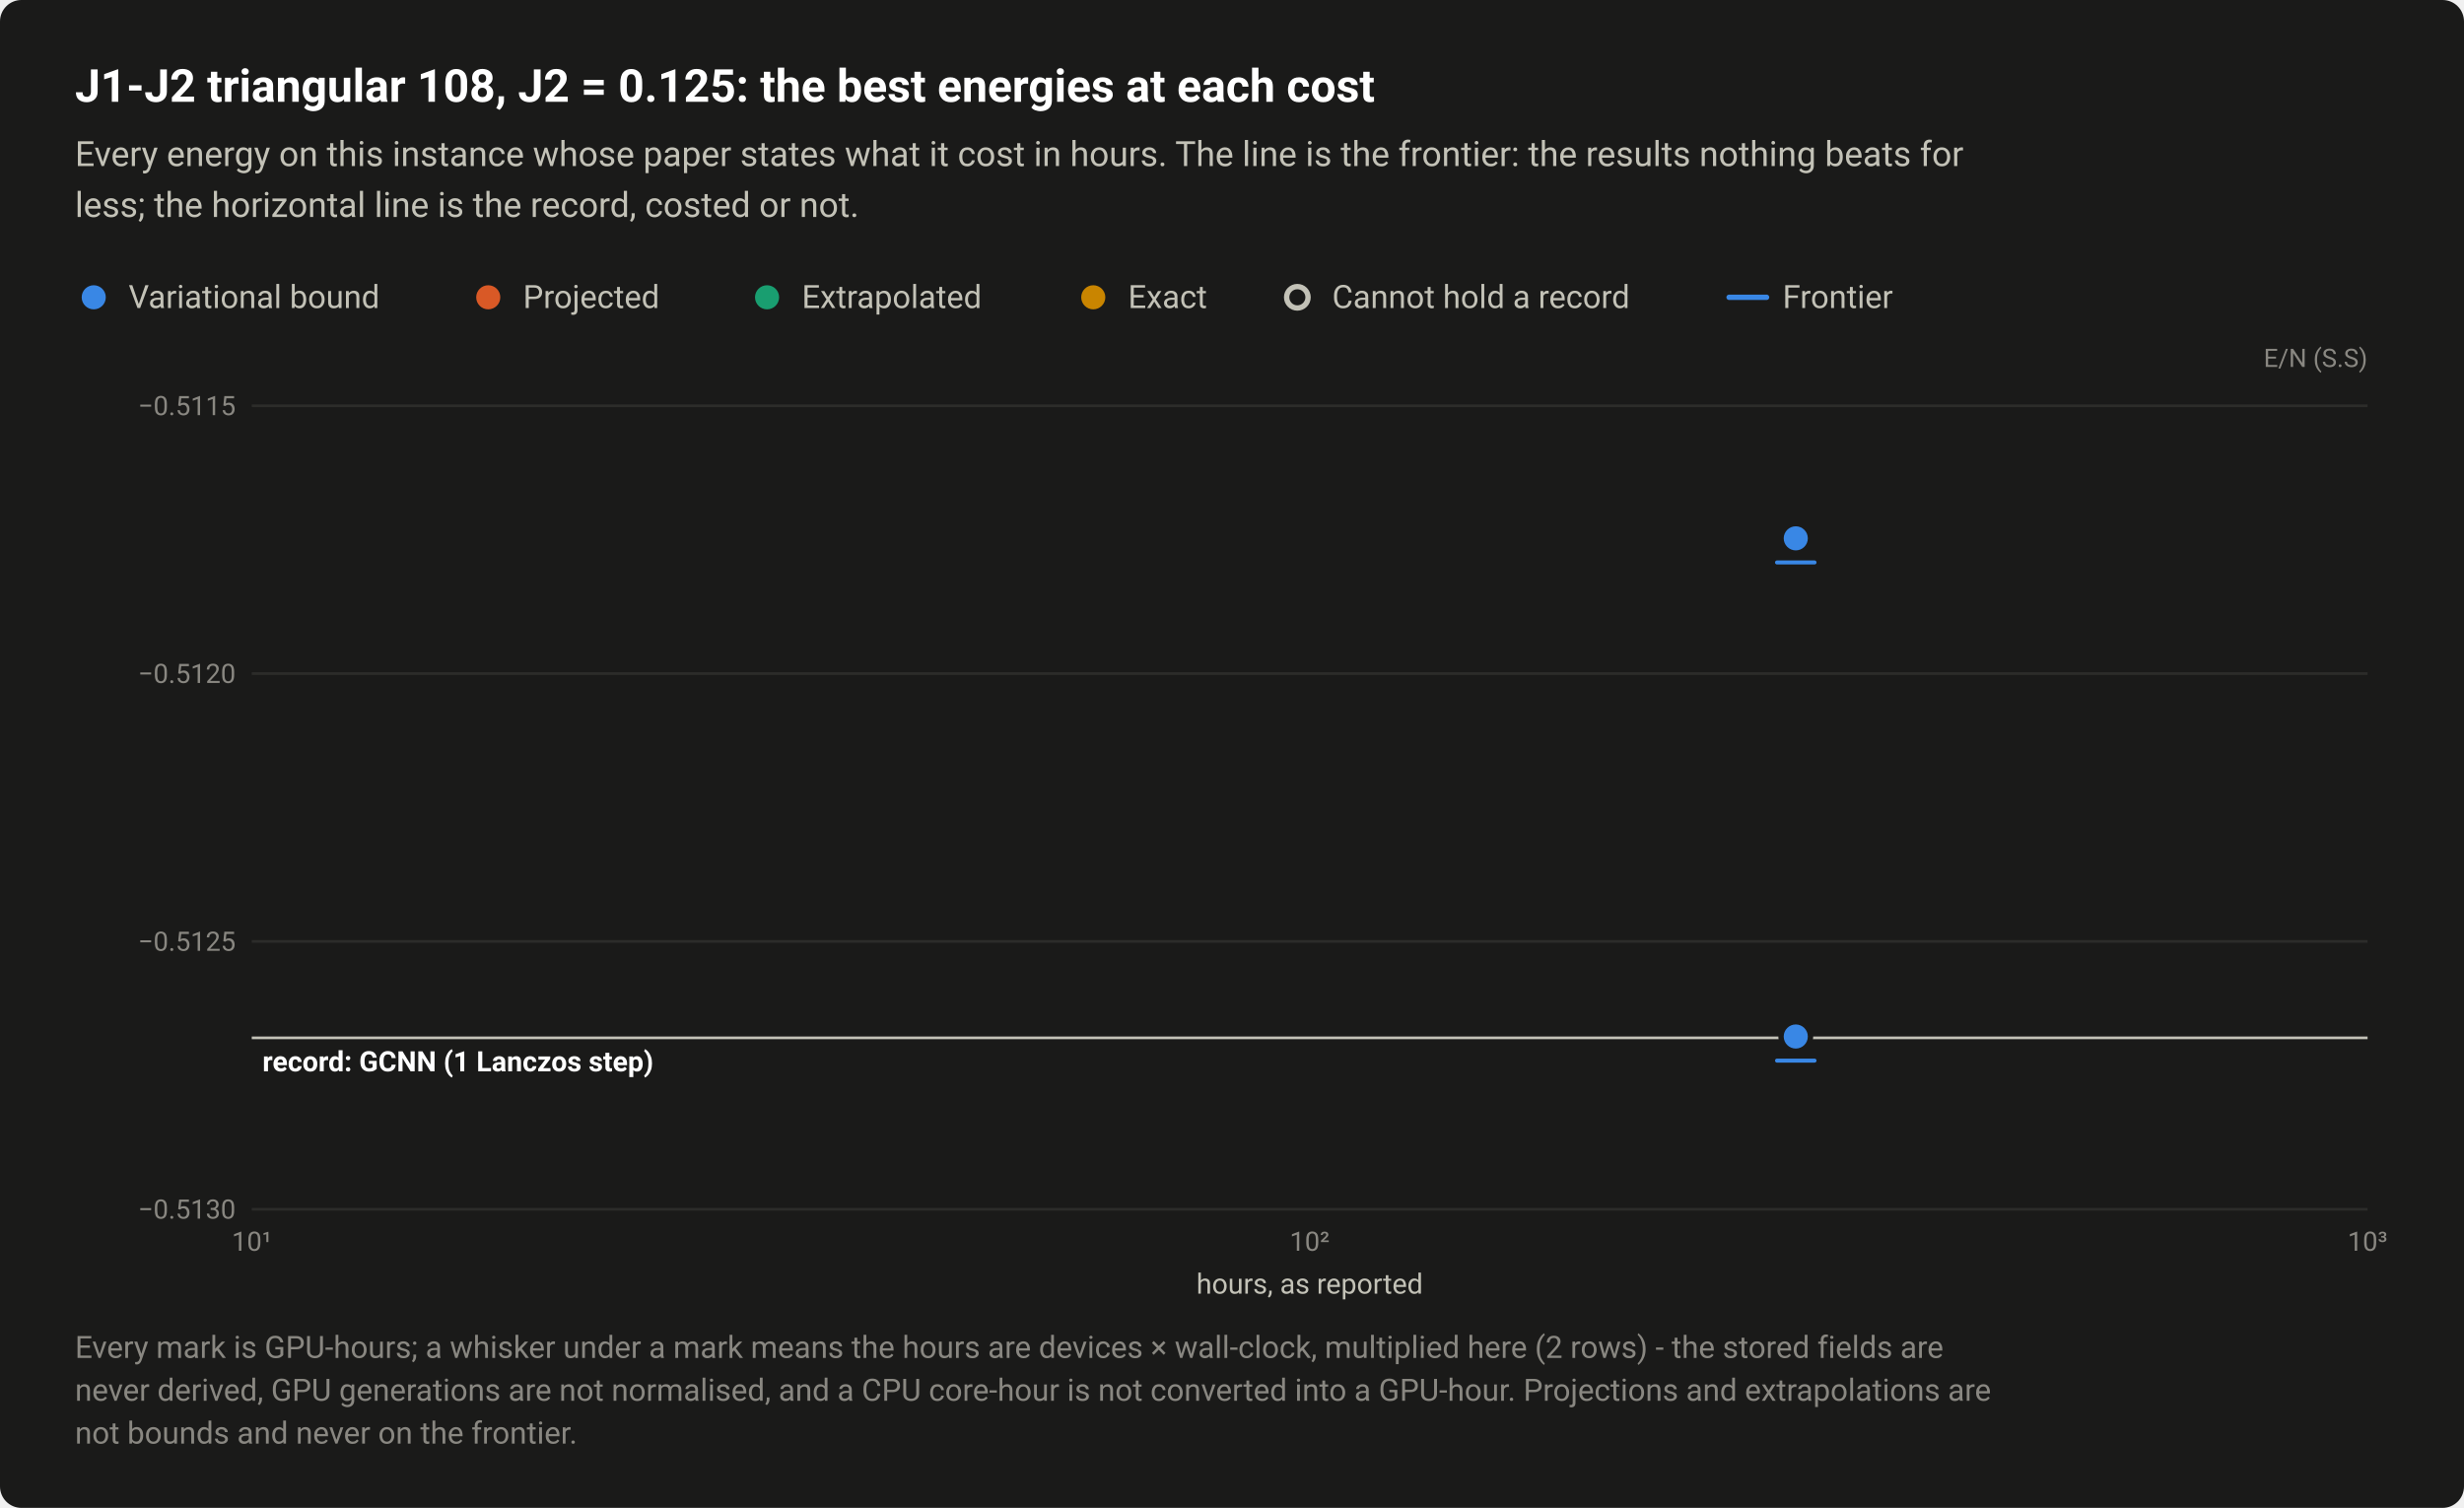
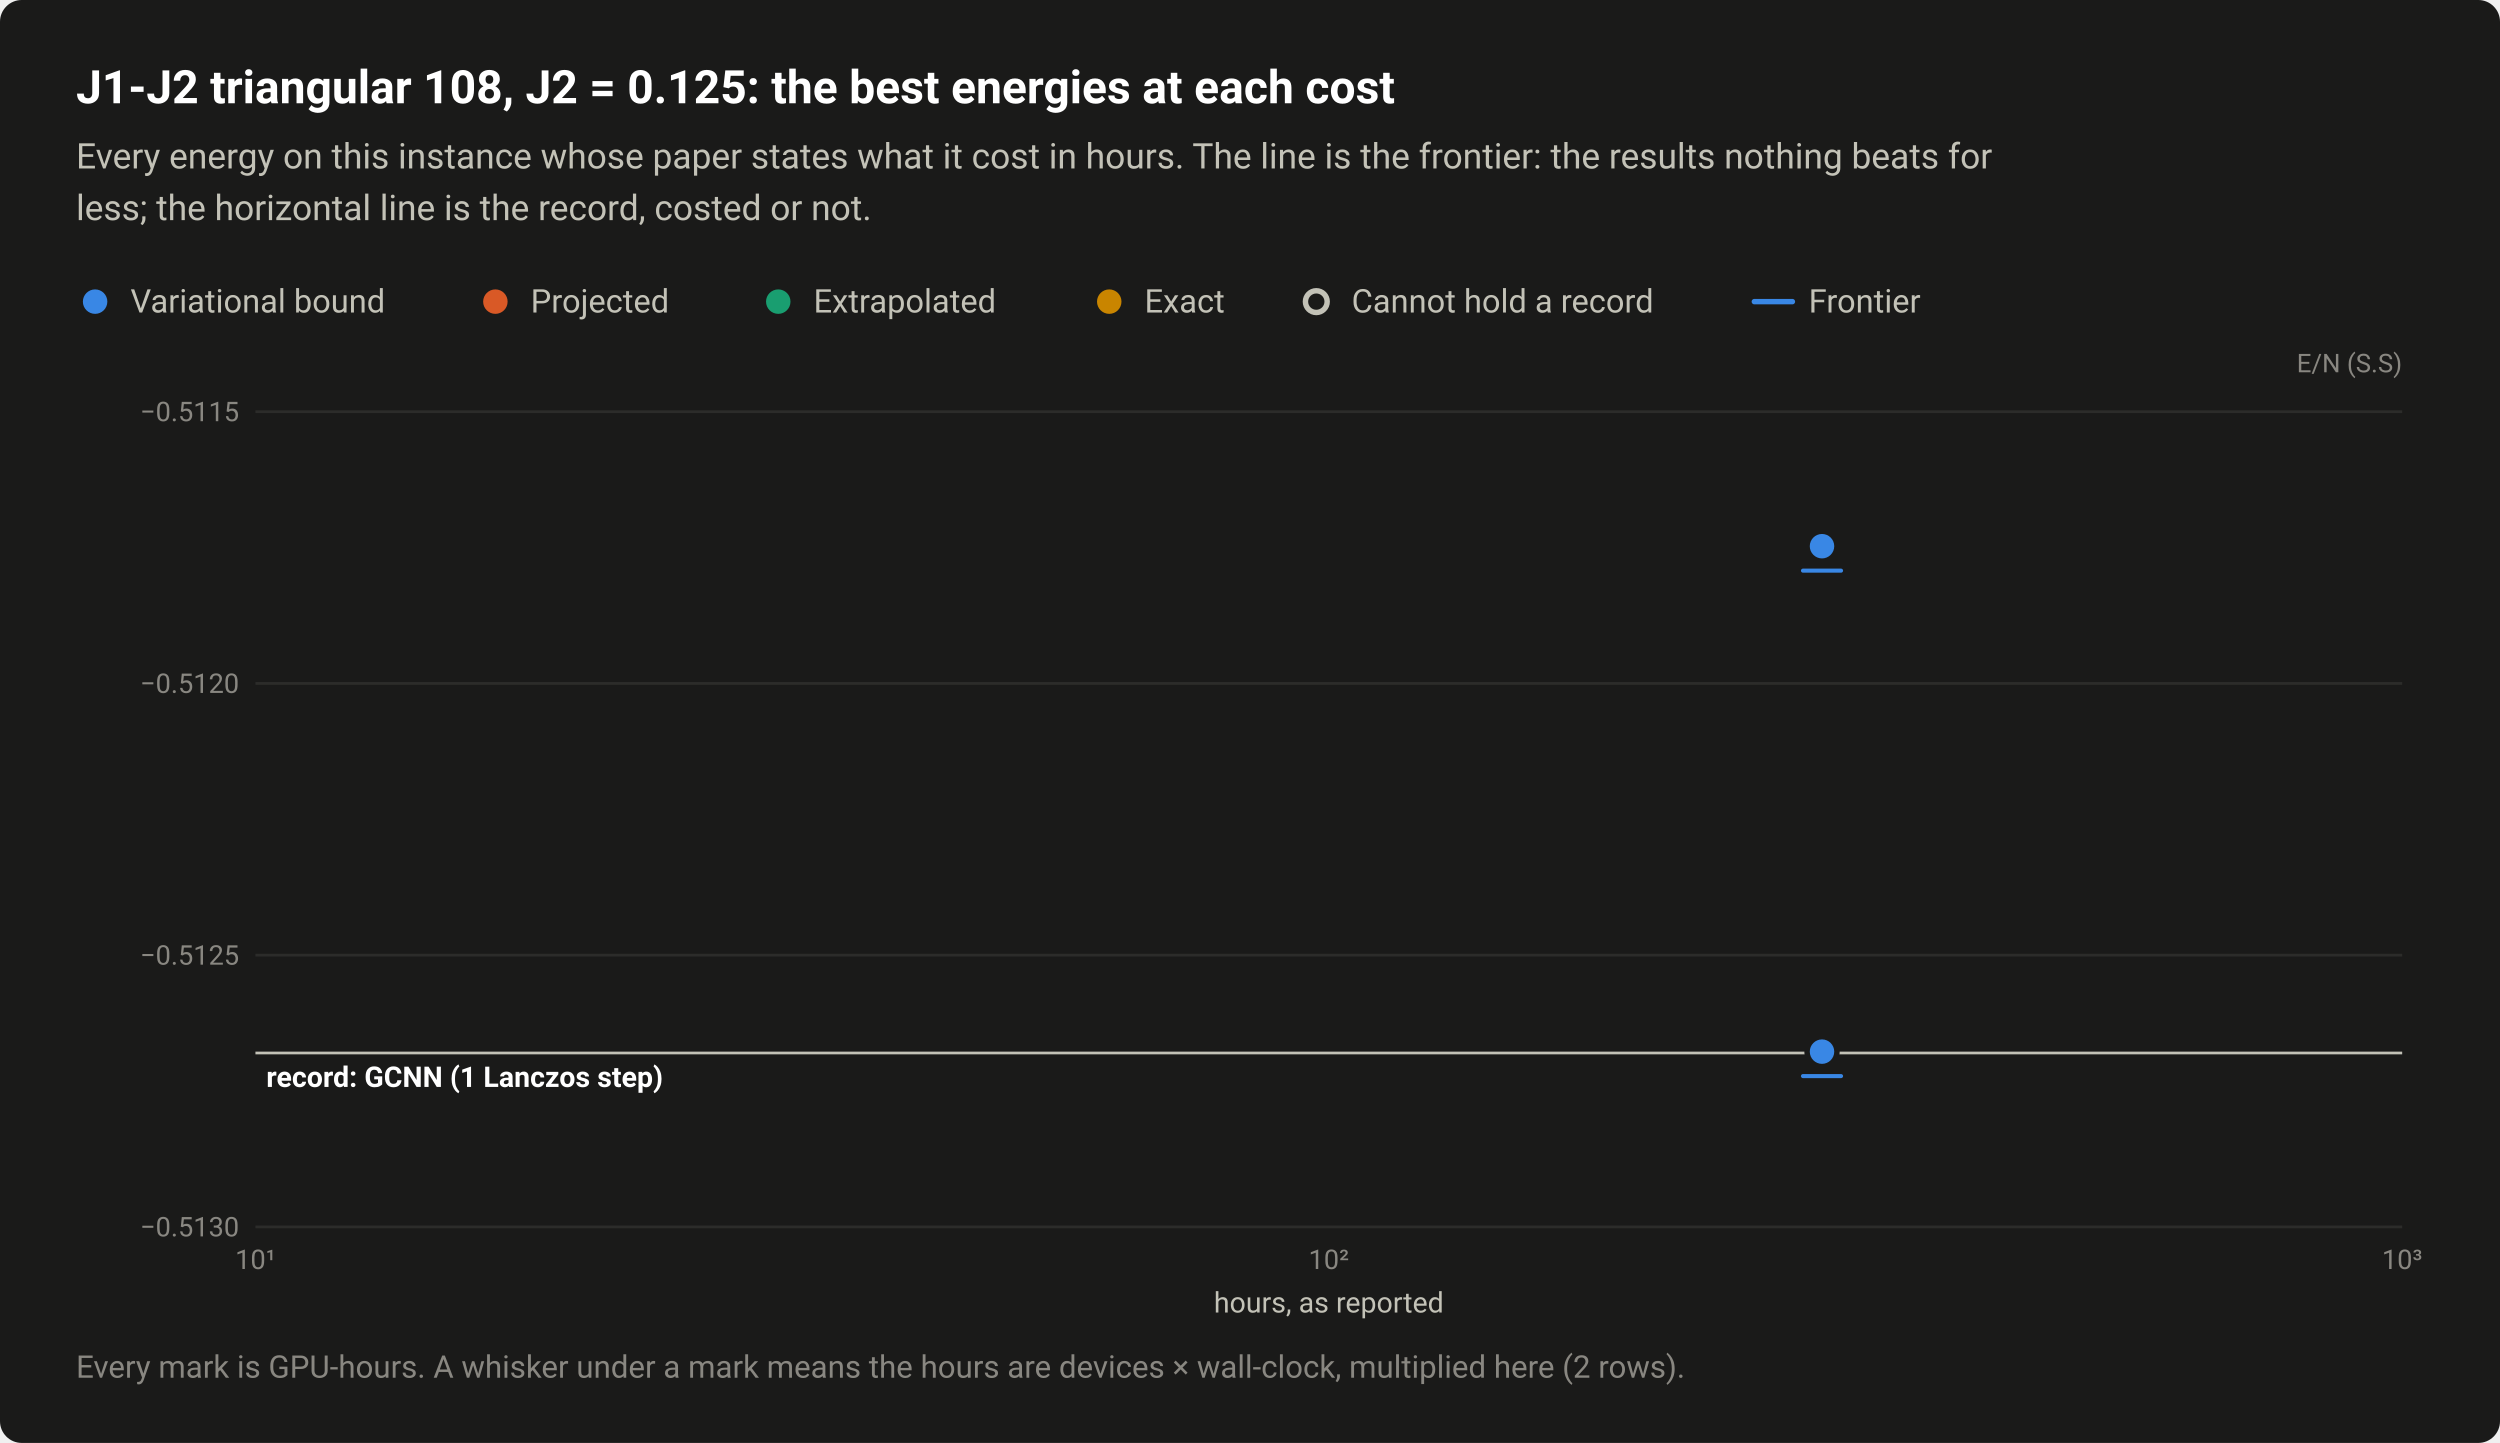
- <svg xmlns="http://www.w3.org/2000/svg" width="920" height="563" viewBox="0 0 920 563" role="img" aria-labelledby="title desc">
+ <svg xmlns="http://www.w3.org/2000/svg" width="920" height="531" viewBox="0 0 920 531" role="img" aria-labelledby="title desc">
  <style>text{font-family:system-ui,-apple-system,"Segoe UI",Roboto,"Helvetica Neue",Arial,sans-serif}</style>
-   <rect width="920" height="563" rx="8" fill="#1a1a19" />
+   <rect width="920" height="531" rx="8" fill="#1a1a19" />
  <text x="28" y="38" font-size="17" fill="#ffffff" font-weight="600">J1-J2 triangular 108, J2 = 0.125: the best energies at each cost</text>
  <text x="28" y="62" font-size="13" fill="#c3c2b7">Every energy on this instance whose paper states what it cost in hours. The line is the frontier: the results nothing beats for</text>
  <text x="28" y="81" font-size="13" fill="#c3c2b7">less; the horizontal line is the record, costed or not.</text>
  <circle cx="35" cy="111" r="6.5" fill="#1a1a19" />
  <circle cx="35" cy="111" r="4.5" fill="#3987e5" />
  <text x="48" y="115" font-size="12" fill="#c3c2b7">Variational bound</text>
  <circle cx="182.3" cy="111" r="6.5" fill="#1a1a19" />
  <circle cx="182.3" cy="111" r="4.5" fill="#d95926" />
  <text x="195.3" y="115" font-size="12" fill="#c3c2b7">Projected</text>
  <circle cx="286.4" cy="111" r="6.5" fill="#1a1a19" />
  <circle cx="286.4" cy="111" r="4.5" fill="#199e70" />
  <text x="299.4" y="115" font-size="12" fill="#c3c2b7">Extrapolated</text>
  <circle cx="408.2" cy="111" r="6.5" fill="#1a1a19" />
  <circle cx="408.2" cy="111" r="4.5" fill="#c98500" />
  <text x="421.2" y="115" font-size="12" fill="#c3c2b7">Exact</text>
  <circle cx="484.4" cy="111" r="6.5" fill="#1a1a19" />
  <circle cx="484.4" cy="111" r="4" fill="#1a1a19" stroke="#c3c2b7" stroke-width="2" />
  <text x="497.4" y="115" font-size="12" fill="#c3c2b7">Cannot hold a record</text>
  <path d="M645.6 111H659.6" stroke="#3987e5" stroke-width="2" stroke-linecap="round" />
  <text x="665.6" y="115" font-size="12" fill="#c3c2b7">Frontier</text>
  <text x="884" y="137" font-size="9.5" fill="#898781" text-anchor="end">E/N (S.S)</text>
  <path d="M94 451.5H884" stroke="#2c2c2a" stroke-width="1" />
  <text x="88" y="455" font-size="10" fill="#898781" text-anchor="end" style="font-variant-numeric:tabular-nums">−0.5130</text>
  <path d="M94 351.5H884" stroke="#2c2c2a" stroke-width="1" />
  <text x="88" y="355" font-size="10" fill="#898781" text-anchor="end" style="font-variant-numeric:tabular-nums">−0.5125</text>
  <path d="M94 251.5H884" stroke="#2c2c2a" stroke-width="1" />
  <text x="88" y="255" font-size="10" fill="#898781" text-anchor="end" style="font-variant-numeric:tabular-nums">−0.5120</text>
  <path d="M94 151.5H884" stroke="#2c2c2a" stroke-width="1" />
  <text x="88" y="155" font-size="10" fill="#898781" text-anchor="end" style="font-variant-numeric:tabular-nums">−0.5115</text>
  <text x="94" y="467" font-size="10" fill="#898781" text-anchor="middle" style="font-variant-numeric:tabular-nums">10¹</text>
  <text x="489" y="467" font-size="10" fill="#898781" text-anchor="middle" style="font-variant-numeric:tabular-nums">10²</text>
  <text x="884" y="467" font-size="10" fill="#898781" text-anchor="middle" style="font-variant-numeric:tabular-nums">10³</text>
  <path d="M94 387.5H884" stroke="#c3c2b7" stroke-width="1" />
  <text x="98" y="400" font-size="10.5" fill="#ffffff" font-weight="600">record: GCNN (1 Lanczos step)</text>
  <a class="pt" href="/instances/#r-J1J2_triangular_108_P_0_125-b4bac17e">
    <circle cx="670.5" cy="387" r="6.5" fill="#1a1a19" />
    <circle cx="670.5" cy="387" r="4.5" fill="#3987e5" />
    <path d="M663.5 396H677.5" stroke="#3987e5" stroke-width="1.5" stroke-linecap="round" />
  </a>
  <a class="pt" href="/instances/#r-J1J2_triangular_108_P_0_125-38adb2e4">
    <circle cx="670.5" cy="201" r="6.5" fill="#1a1a19" />
    <circle cx="670.5" cy="201" r="4.5" fill="#3987e5" />
    <path d="M663.5 210H677.5" stroke="#3987e5" stroke-width="1.5" stroke-linecap="round" />
  </a>
  <text x="489" y="483" font-size="10.5" fill="#c3c2b7" text-anchor="middle">hours, as reported</text>
-   <text x="28" y="507" font-size="11.5" fill="#898781">Every mark is GPU-hours; a whisker under a mark means the hours are devices × wall-clock, multiplied here (2 rows) - the stored fields are</text>
-   <text x="28" y="523" font-size="11.5" fill="#898781">never derived, GPU generations are not normalised, and a CPU core-hour is not converted into a GPU-hour. Projections and extrapolations are</text>
-   <text x="28" y="539" font-size="11.5" fill="#898781">not bounds and never on the frontier.</text>
+   <text x="28" y="507" font-size="11.5" fill="#898781">Every mark is GPU-hours. A whisker under a mark means the hours are devices × wall-clock, multiplied here (2 rows).</text>
</svg>
